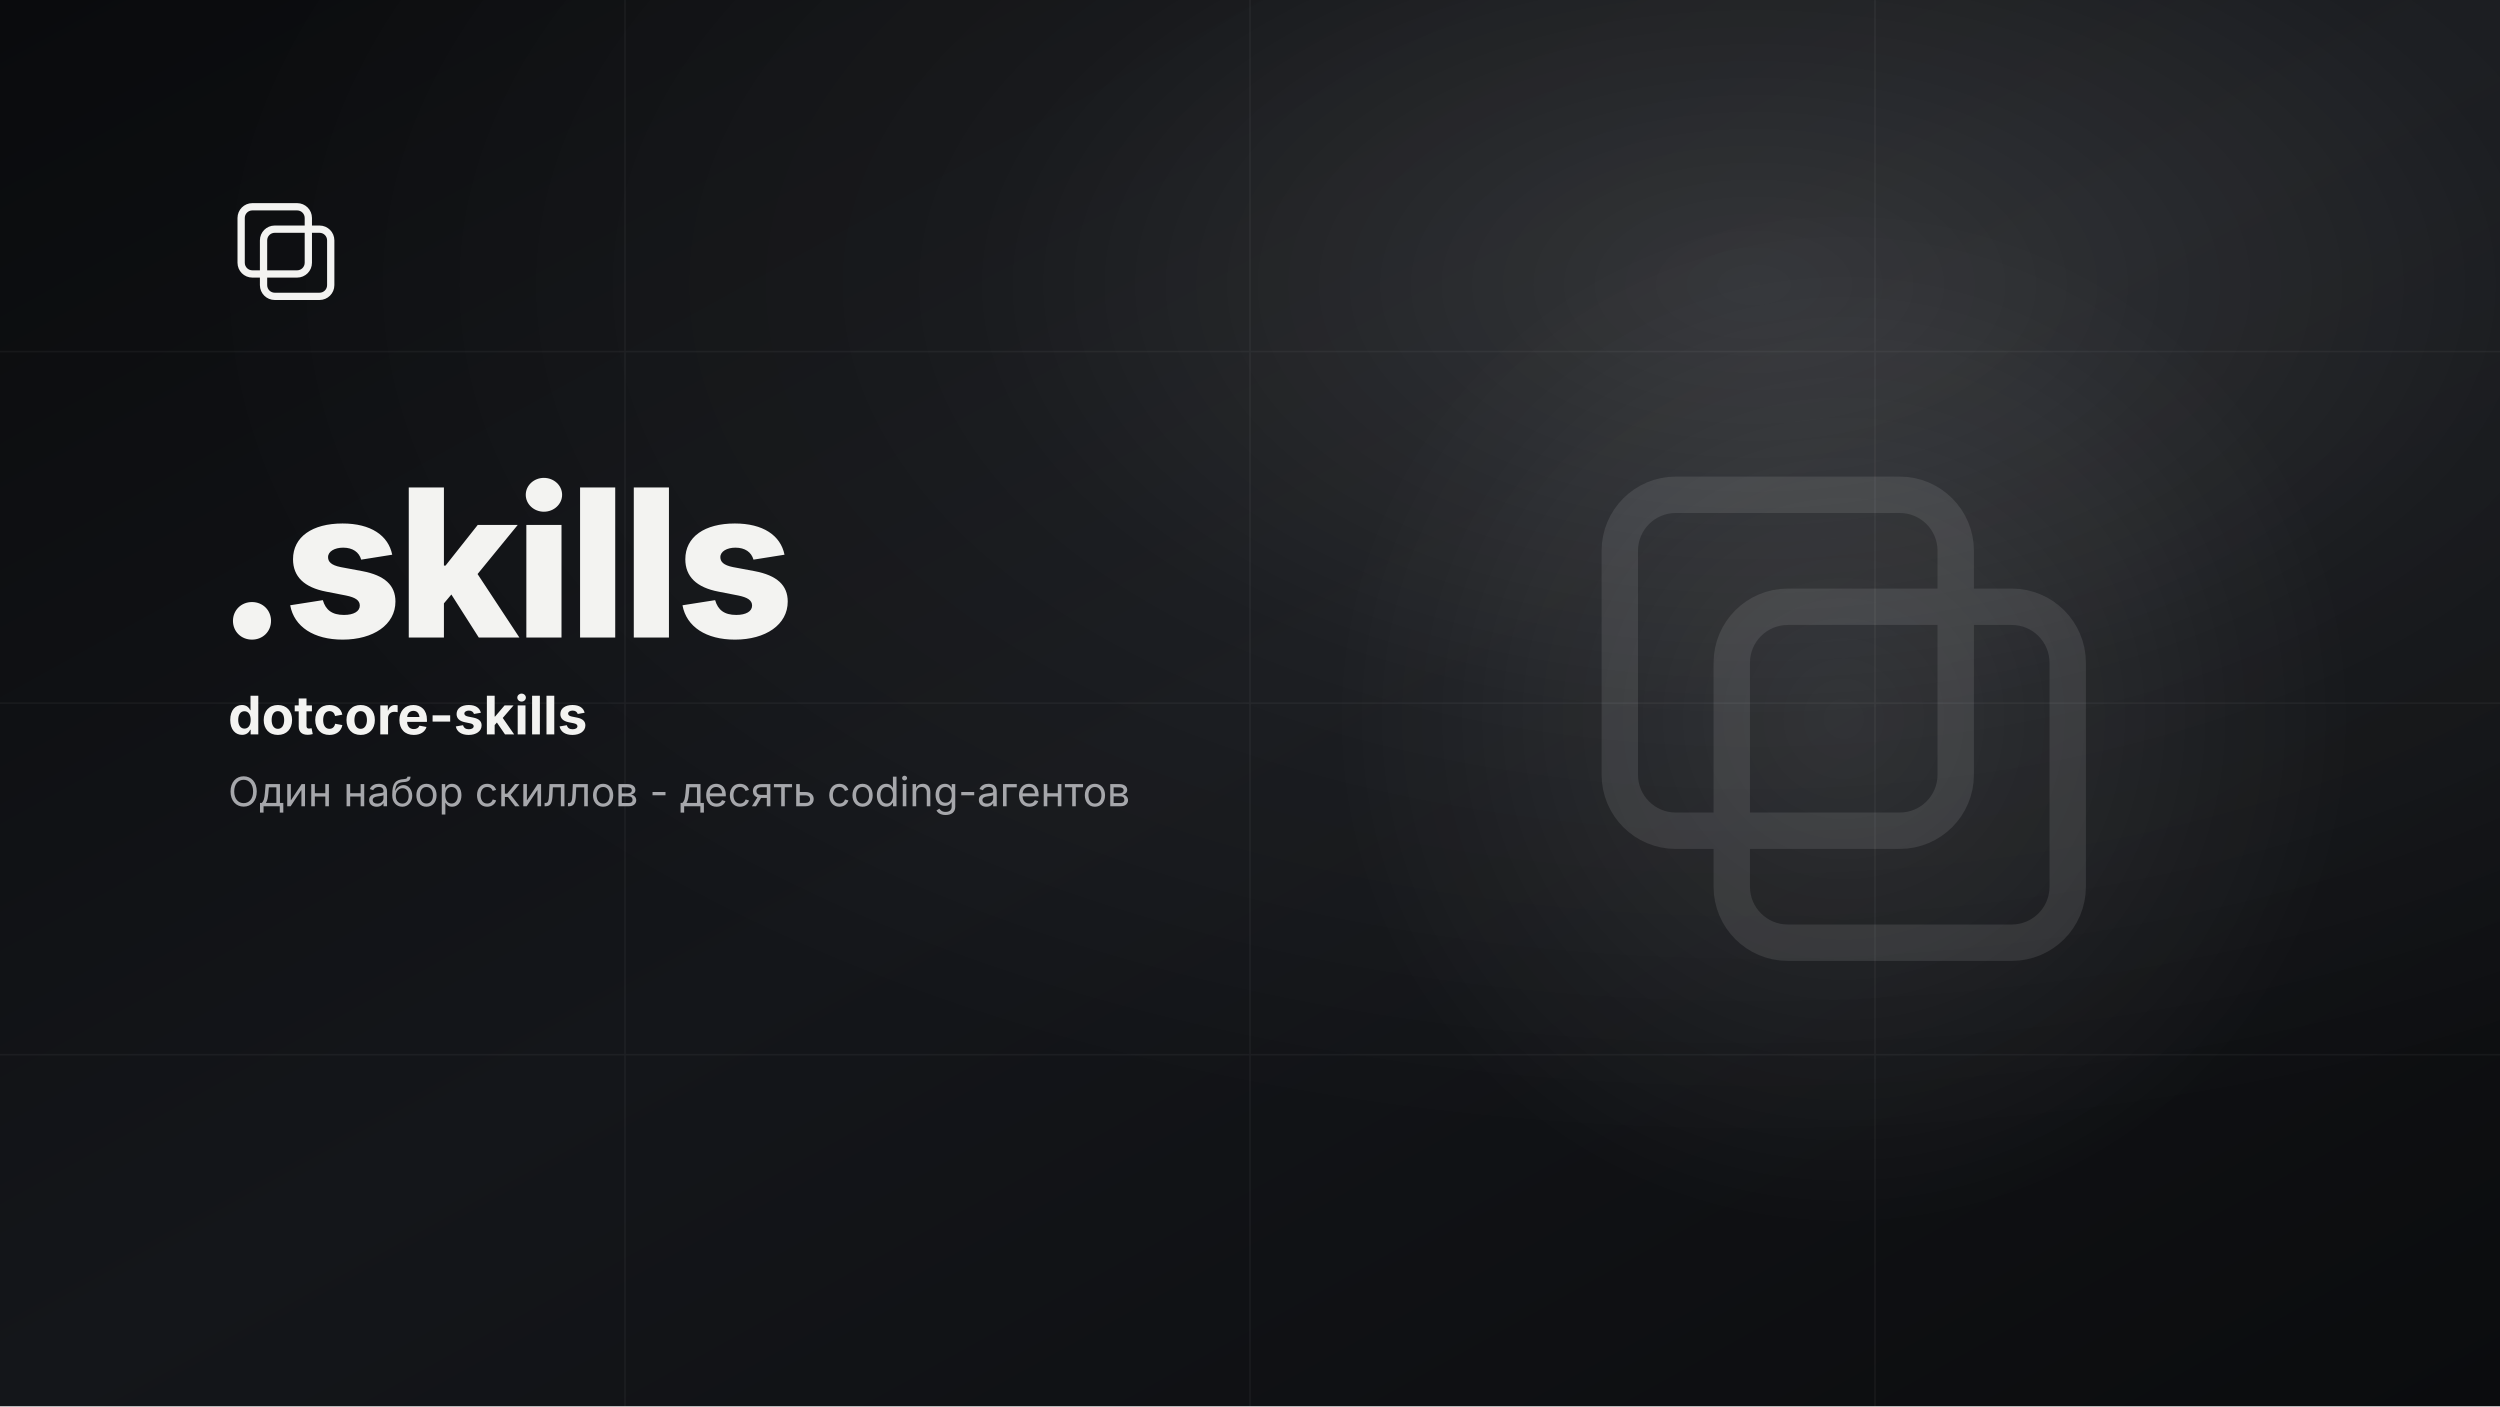
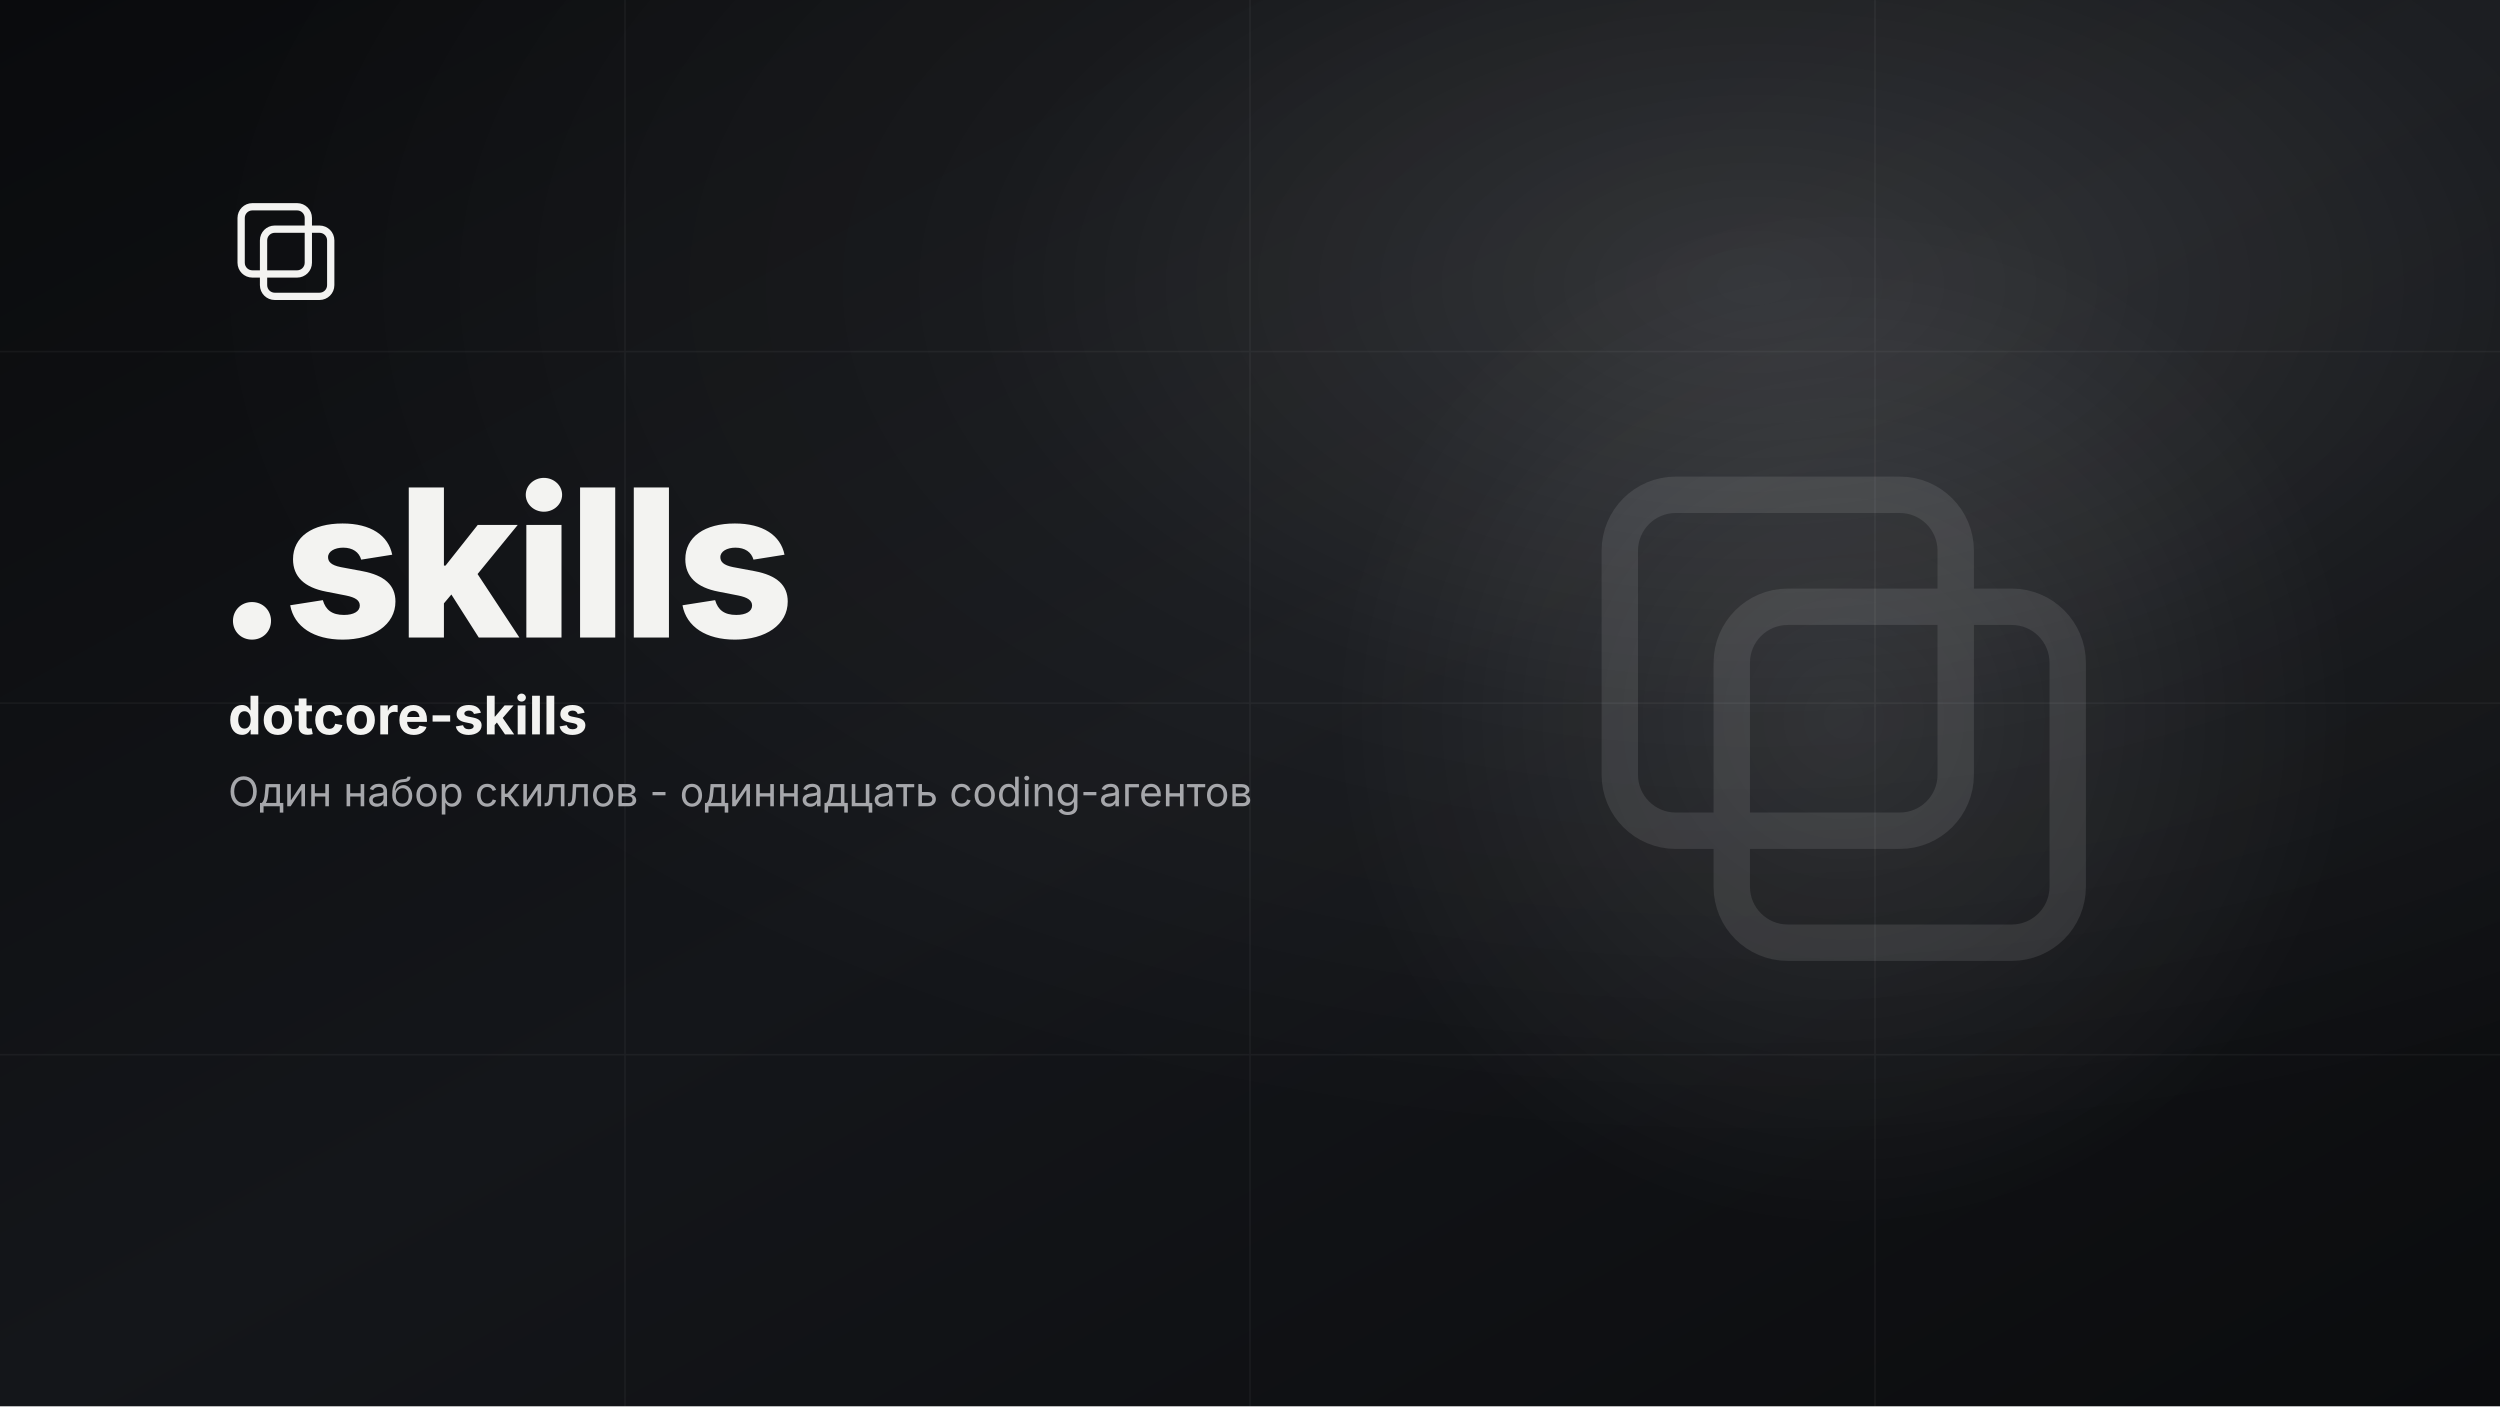
<svg xmlns="http://www.w3.org/2000/svg" viewBox="0 0 1600 900" width="1600" height="900" role="img" aria-label="dotcore-skills">
  <defs>
    <linearGradient id="ds-bg" x1="0" y1="0" x2="1" y2="1">
      <stop offset="0" stop-color="#0a0b0d" />
      <stop offset="0.5" stop-color="#14161a" />
      <stop offset="1" stop-color="#0b0c0e" />
    </linearGradient>
    <radialGradient id="ds-glow" cx="70%" cy="20%" r="62%">
      <stop offset="0" stop-color="#ffffff" stop-opacity="0.14" />
      <stop offset="0.5" stop-color="#ffffff" stop-opacity="0.04" />
      <stop offset="1" stop-color="#ffffff" stop-opacity="0" />
    </radialGradient>
    <radialGradient id="ds-halo" cx="50%" cy="50%" r="50%">
      <stop offset="0" stop-color="#ffffff" stop-opacity="0.1" />
      <stop offset="1" stop-color="#ffffff" stop-opacity="0" />
    </radialGradient>
  </defs>
  <rect width="1600" height="900" fill="url(#ds-bg)" />
  <rect width="1600" height="900" fill="url(#ds-glow)" />
  <g opacity="0.045" stroke="#ffffff" stroke-width="1">
    <path d="M0 225 H1600 M0 450 H1600 M0 675 H1600 M400 0 V900 M800 0 V900 M1200 0 V900" />
  </g>
  <circle cx="1180" cy="460" r="330" fill="url(#ds-halo)" />
  <svg x="965" y="245" width="430" height="430" viewBox="0 0 48 48">
    <g opacity="0.1" fill="none" stroke="#ffffff" stroke-width="2.6" stroke-linecap="round" stroke-linejoin="round">
      <rect x="8" y="8" width="24" height="24" rx="4" />
      <rect x="16" y="16" width="24" height="24" rx="4" />
    </g>
  </svg>
  <svg x="140" y="118" width="86" height="86" viewBox="0 0 48 48">
    <g fill="none" stroke="#f3f3f1" stroke-width="2.6" stroke-linecap="round" stroke-linejoin="round">
      <rect x="8" y="8" width="24" height="24" rx="4" />
      <rect x="16" y="16" width="24" height="24" rx="4" />
    </g>
  </svg>
  <text x="138" y="408" font-family="Inter, Arial, sans-serif" font-size="132" font-weight="800" fill="#f3f3f1" letter-spacing="-3">.skills</text>
  <text x="146" y="470" font-family="Inter, Arial, sans-serif" font-size="34" font-weight="700" fill="#f3f3f1">dotcore-skills</text>
-   <text x="146" y="516" font-family="Inter, Arial, sans-serif" font-size="26" fill="#a6a7ab">Один набор скиллов - десять coding-агентов</text>
+   <text x="146" y="516" font-family="Inter, Arial, sans-serif" font-size="26" fill="#a6a7ab">Один набор скиллов - одиннадцать coding-агентов</text>
</svg>
